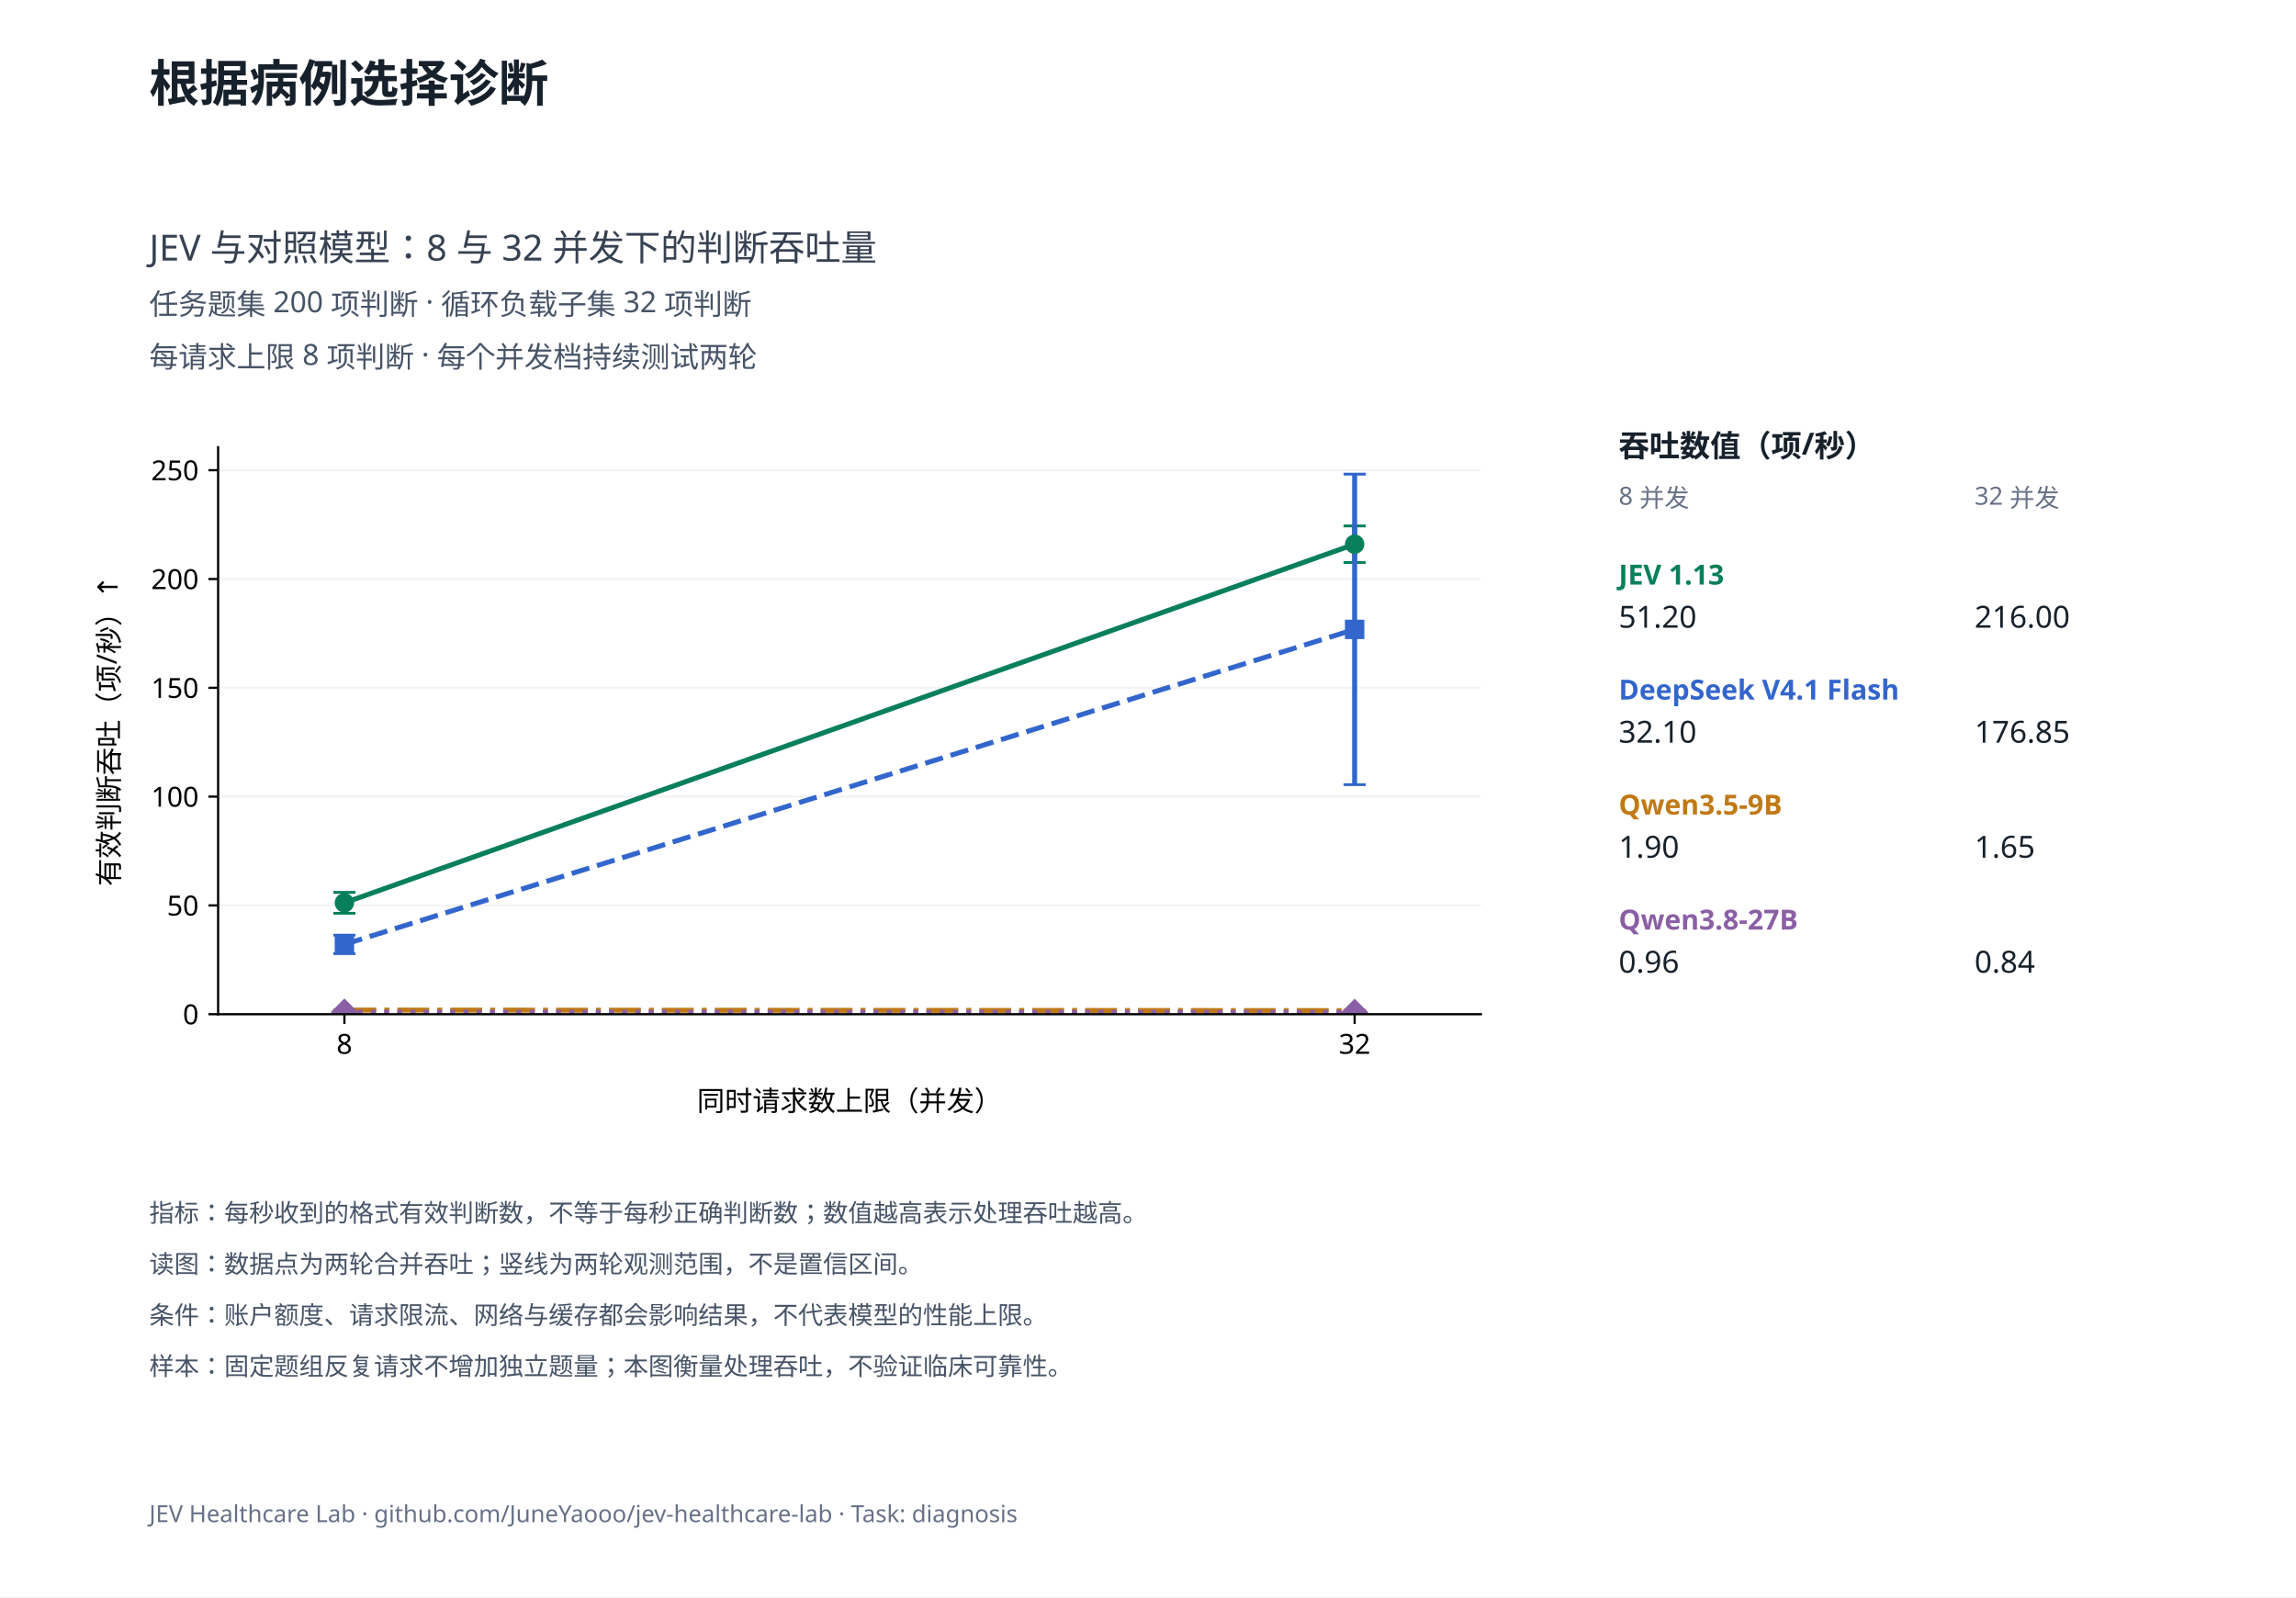
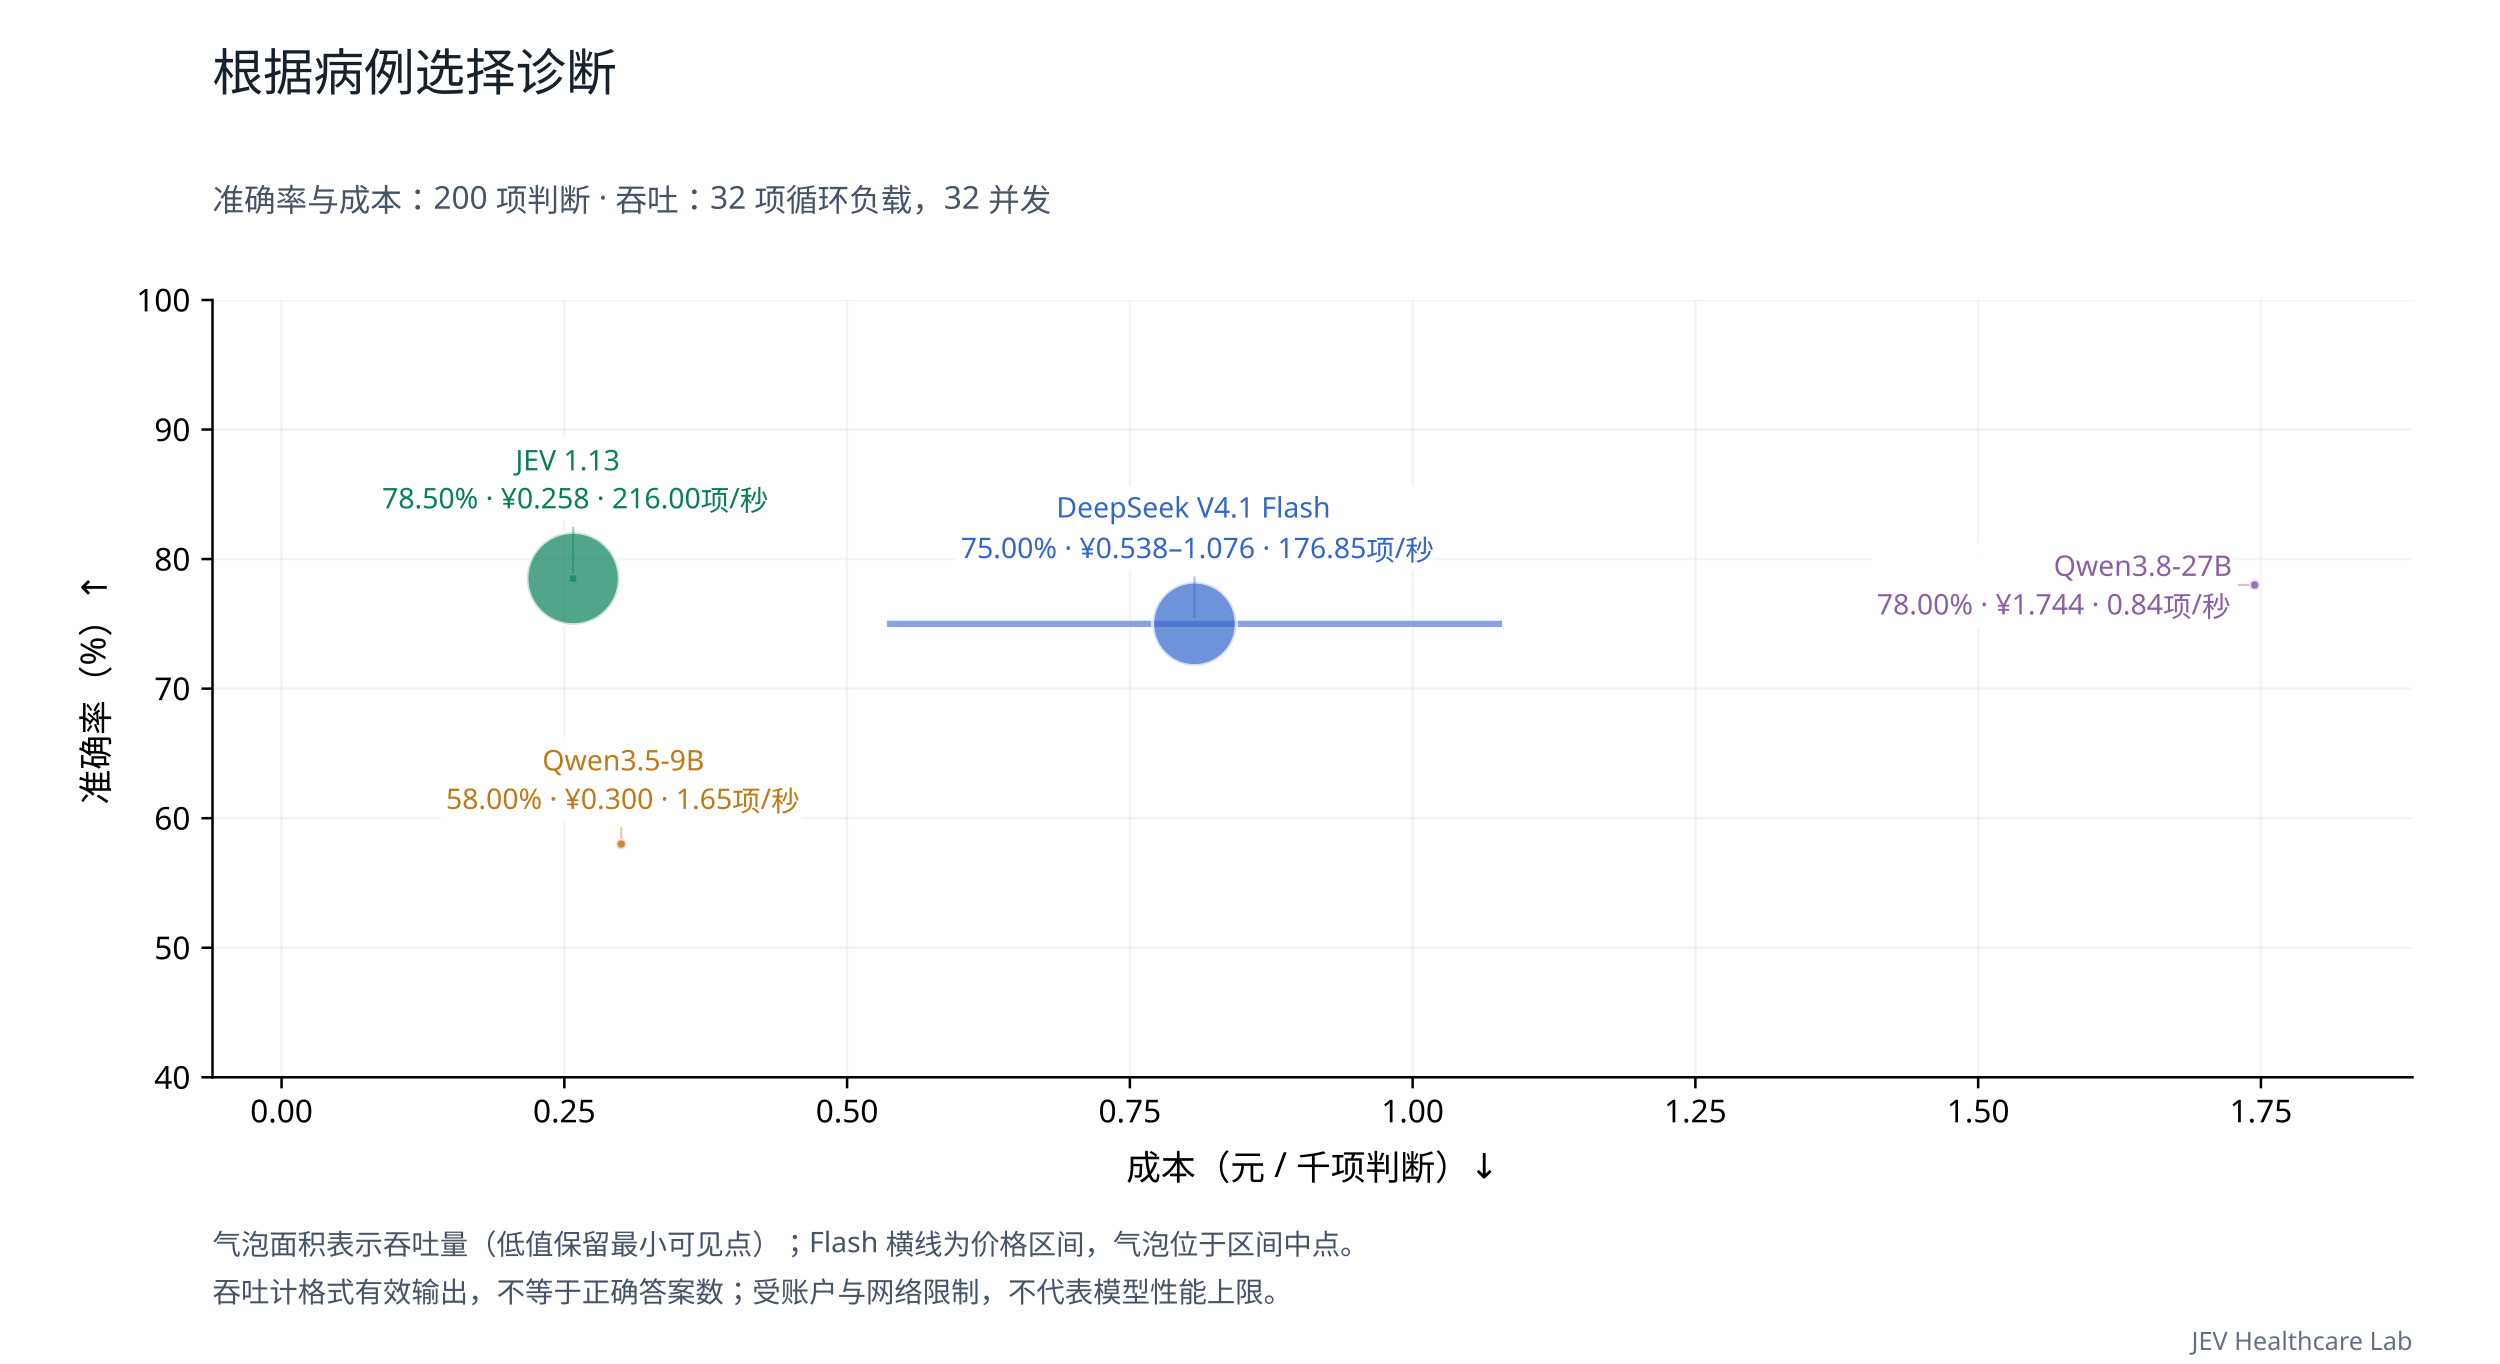
- <svg xmlns="http://www.w3.org/2000/svg" xmlns:xlink="http://www.w3.org/1999/xlink" width="828pt" height="576pt" viewBox="0 0 828 576" version="1.1">
+ <svg xmlns="http://www.w3.org/2000/svg" xmlns:xlink="http://www.w3.org/1999/xlink" width="792pt" height="432pt" viewBox="0 0 792 432" version="1.1">
  <defs>
    <style type="text/css">*{stroke-linejoin: round; stroke-linecap: butt}</style>
  </defs>
  <g id="figure_1">
    <g id="patch_1">
-       <path d="M 0 576 L 828 576 L 828 0 L 0 0 z " style="fill: #ffffff" />
+       <path d="M 0 432 L 792 432 L 792 0 L 0 0 z " style="fill: #ffffff" />
    </g>
    <g id="axes_1">
      <g id="patch_2">
-         <path d="M 78.66 365.76 L 534.06 365.76 L 534.06 161.28 L 78.66 161.28 z " style="fill: #ffffff" />
+         <path d="M 67.32 341.28 L 764.28 341.28 L 764.28 95.04 L 67.32 95.04 z " style="fill: #ffffff" />
+       </g>
+       <g id="line2d_1">
+         <path d="M 181.572 183.276 L 181.572 183.276 " clip-path="url(#p60a7530d05)" style="fill: none; stroke: #087f5b; stroke-opacity: 0.6; stroke-width: 2; stroke-linecap: square" />
+       </g>
+       <g id="line2d_2">
+         <path d="M 282.015 197.64 L 474.832 197.64 " clip-path="url(#p60a7530d05)" style="fill: none; stroke: #3366cc; stroke-opacity: 0.6; stroke-width: 2; stroke-linecap: square" />
+       </g>
+       <g id="line2d_3">
+         <path d="M 196.81 267.408 L 196.81 267.408 " clip-path="url(#p60a7530d05)" style="fill: none; stroke: #c07914; stroke-opacity: 0.6; stroke-width: 2; stroke-linecap: square" />
+       </g>
+       <g id="line2d_4">
+         <path d="M 714.274 185.328 L 714.274 185.328 " clip-path="url(#p60a7530d05)" style="fill: none; stroke: #8b5fa6; stroke-opacity: 0.6; stroke-width: 2; stroke-linecap: square" />
      </g>
      <g id="matplotlib.axis_1">
        <g id="xtick_1">
-           <g id="line2d_1">
+           <g id="line2d_5">
+             <path d="M 89.198 341.28 L 89.198 95.04 " clip-path="url(#p60a7530d05)" style="fill: none; stroke: #b0b0b0; stroke-opacity: 0.14; stroke-width: 0.8; stroke-linecap: square" />
+           </g>
+           <g id="line2d_6">
            <defs>
-               <path id="m601e121d8f" d="M 0 0 L 0 3.5 " style="stroke: #000000; stroke-width: 0.8" />
+               <path id="mad83347da7" d="M 0 0 L 0 3.5 " style="stroke: #000000; stroke-width: 0.8" />
            </defs>
            <g>
-               <use xlink:href="#m601e121d8f" x="124.2" y="365.76" style="stroke: #000000; stroke-width: 0.8" />
+               <use xlink:href="#mad83347da7" x="89.198" y="341.28" style="stroke: #000000; stroke-width: 0.8" />
            </g>
          </g>
          <g id="text_1">
-             <text style="font-size: 10px; font-family: 'Arial Unicode MS'; text-anchor: middle" x="124.2" y="380.04" transform="rotate(-0 124.2 380.0403)">8</text>
+             <text style="font-size: 10px; font-family: 'Arial Unicode MS'; text-anchor: middle" x="89.198" y="355.56" transform="rotate(-0 89.19767 355.5603)">0.00</text>
          </g>
        </g>
        <g id="xtick_2">
-           <g id="line2d_2">
-             <g>
-               <use xlink:href="#m601e121d8f" x="488.52" y="365.76" style="stroke: #000000; stroke-width: 0.8" />
+           <g id="line2d_7">
+             <path d="M 178.778 341.28 L 178.778 95.04 " clip-path="url(#p60a7530d05)" style="fill: none; stroke: #b0b0b0; stroke-opacity: 0.14; stroke-width: 0.8; stroke-linecap: square" />
+           </g>
+           <g id="line2d_8">
+             <g>
+               <use xlink:href="#mad83347da7" x="178.778" y="341.28" style="stroke: #000000; stroke-width: 0.8" />
            </g>
          </g>
          <g id="text_2">
-             <text style="font-size: 10px; font-family: 'Arial Unicode MS'; text-anchor: middle" x="488.52" y="380.04" transform="rotate(-0 488.52 380.0403)">32</text>
-           </g>
-         </g>
-         <g id="text_3">
-           <text style="font-size: 10px; font-family: 'Arial Unicode MS'; text-anchor: middle" x="306.36" y="400.621" transform="rotate(-0 306.36 400.6211)">同时请求数上限（并发）</text>
+             <text style="font-size: 10px; font-family: 'Arial Unicode MS'; text-anchor: middle" x="178.778" y="355.56" transform="rotate(-0 178.7781 355.5603)">0.25</text>
+           </g>
+         </g>
+         <g id="xtick_3">
+           <g id="line2d_9">
+             <path d="M 268.359 341.28 L 268.359 95.04 " clip-path="url(#p60a7530d05)" style="fill: none; stroke: #b0b0b0; stroke-opacity: 0.14; stroke-width: 0.8; stroke-linecap: square" />
+           </g>
+           <g id="line2d_10">
+             <g>
+               <use xlink:href="#mad83347da7" x="268.359" y="341.28" style="stroke: #000000; stroke-width: 0.8" />
+             </g>
+           </g>
+           <g id="text_3">
+             <text style="font-size: 10px; font-family: 'Arial Unicode MS'; text-anchor: middle" x="268.359" y="355.56" transform="rotate(-0 268.3586 355.5603)">0.50</text>
+           </g>
+         </g>
+         <g id="xtick_4">
+           <g id="line2d_11">
+             <path d="M 357.939 341.28 L 357.939 95.04 " clip-path="url(#p60a7530d05)" style="fill: none; stroke: #b0b0b0; stroke-opacity: 0.14; stroke-width: 0.8; stroke-linecap: square" />
+           </g>
+           <g id="line2d_12">
+             <g>
+               <use xlink:href="#mad83347da7" x="357.939" y="341.28" style="stroke: #000000; stroke-width: 0.8" />
+             </g>
+           </g>
+           <g id="text_4">
+             <text style="font-size: 10px; font-family: 'Arial Unicode MS'; text-anchor: middle" x="357.939" y="355.56" transform="rotate(-0 357.939 355.5603)">0.75</text>
+           </g>
+         </g>
+         <g id="xtick_5">
+           <g id="line2d_13">
+             <path d="M 447.519 341.28 L 447.519 95.04 " clip-path="url(#p60a7530d05)" style="fill: none; stroke: #b0b0b0; stroke-opacity: 0.14; stroke-width: 0.8; stroke-linecap: square" />
+           </g>
+           <g id="line2d_14">
+             <g>
+               <use xlink:href="#mad83347da7" x="447.519" y="341.28" style="stroke: #000000; stroke-width: 0.8" />
+             </g>
+           </g>
+           <g id="text_5">
+             <text style="font-size: 10px; font-family: 'Arial Unicode MS'; text-anchor: middle" x="447.519" y="355.56" transform="rotate(-0 447.5195 355.5603)">1.00</text>
+           </g>
+         </g>
+         <g id="xtick_6">
+           <g id="line2d_15">
+             <path d="M 537.1 341.28 L 537.1 95.04 " clip-path="url(#p60a7530d05)" style="fill: none; stroke: #b0b0b0; stroke-opacity: 0.14; stroke-width: 0.8; stroke-linecap: square" />
+           </g>
+           <g id="line2d_16">
+             <g>
+               <use xlink:href="#mad83347da7" x="537.1" y="341.28" style="stroke: #000000; stroke-width: 0.8" />
+             </g>
+           </g>
+           <g id="text_6">
+             <text style="font-size: 10px; font-family: 'Arial Unicode MS'; text-anchor: middle" x="537.1" y="355.56" transform="rotate(-0 537.0999 355.5603)">1.25</text>
+           </g>
+         </g>
+         <g id="xtick_7">
+           <g id="line2d_17">
+             <path d="M 626.68 341.28 L 626.68 95.04 " clip-path="url(#p60a7530d05)" style="fill: none; stroke: #b0b0b0; stroke-opacity: 0.14; stroke-width: 0.8; stroke-linecap: square" />
+           </g>
+           <g id="line2d_18">
+             <g>
+               <use xlink:href="#mad83347da7" x="626.68" y="341.28" style="stroke: #000000; stroke-width: 0.8" />
+             </g>
+           </g>
+           <g id="text_7">
+             <text style="font-size: 10px; font-family: 'Arial Unicode MS'; text-anchor: middle" x="626.68" y="355.56" transform="rotate(-0 626.6803 355.5603)">1.50</text>
+           </g>
+         </g>
+         <g id="xtick_8">
+           <g id="line2d_19">
+             <path d="M 716.261 341.28 L 716.261 95.04 " clip-path="url(#p60a7530d05)" style="fill: none; stroke: #b0b0b0; stroke-opacity: 0.14; stroke-width: 0.8; stroke-linecap: square" />
+           </g>
+           <g id="line2d_20">
+             <g>
+               <use xlink:href="#mad83347da7" x="716.261" y="341.28" style="stroke: #000000; stroke-width: 0.8" />
+             </g>
+           </g>
+           <g id="text_8">
+             <text style="font-size: 10px; font-family: 'Arial Unicode MS'; text-anchor: middle" x="716.261" y="355.56" transform="rotate(-0 716.2608 355.5603)">1.75</text>
+           </g>
+         </g>
+         <g id="text_9">
+           <text style="font-size: 11px; font-family: 'Arial Unicode MS'; text-anchor: middle" x="415.8" y="373.812" transform="rotate(-0 415.8 373.8122)">成本（元 / 千项判断）↓</text>
        </g>
      </g>
      <g id="matplotlib.axis_2">
        <g id="ytick_1">
-           <g id="line2d_3">
-             <path d="M 78.66 365.76 L 534.06 365.76 " clip-path="url(#p253b9ea644)" style="fill: none; stroke: #b0b0b0; stroke-opacity: 0.16; stroke-width: 0.8; stroke-linecap: square" />
-           </g>
-           <g id="line2d_4">
+           <g id="line2d_21">
+             <path d="M 67.32 341.28 L 764.28 341.28 " clip-path="url(#p60a7530d05)" style="fill: none; stroke: #b0b0b0; stroke-opacity: 0.14; stroke-width: 0.8; stroke-linecap: square" />
+           </g>
+           <g id="line2d_22">
            <defs>
-               <path id="m7b204fd15c" d="M 0 0 L -3.5 0 " style="stroke: #000000; stroke-width: 0.8" />
+               <path id="mc1fff60a01" d="M 0 0 L -3.5 0 " style="stroke: #000000; stroke-width: 0.8" />
            </defs>
            <g>
-               <use xlink:href="#m7b204fd15c" x="78.66" y="365.76" style="stroke: #000000; stroke-width: 0.8" />
-             </g>
-           </g>
-           <g id="text_4">
-             <text style="font-size: 10px; font-family: 'Arial Unicode MS'; text-anchor: end" x="71.66" y="369.4" transform="rotate(-0 71.66 369.4001)">0</text>
+               <use xlink:href="#mc1fff60a01" x="67.32" y="341.28" style="stroke: #000000; stroke-width: 0.8" />
+             </g>
+           </g>
+           <g id="text_10">
+             <text style="font-size: 10px; font-family: 'Arial Unicode MS'; text-anchor: end" x="60.32" y="344.92" transform="rotate(-0 60.32 344.9201)">40</text>
          </g>
        </g>
        <g id="ytick_2">
-           <g id="line2d_5">
-             <path d="M 78.66 326.524 L 534.06 326.524 " clip-path="url(#p253b9ea644)" style="fill: none; stroke: #b0b0b0; stroke-opacity: 0.16; stroke-width: 0.8; stroke-linecap: square" />
-           </g>
-           <g id="line2d_6">
-             <g>
-               <use xlink:href="#m7b204fd15c" x="78.66" y="326.524" style="stroke: #000000; stroke-width: 0.8" />
-             </g>
-           </g>
-           <g id="text_5">
-             <text style="font-size: 10px; font-family: 'Arial Unicode MS'; text-anchor: end" x="71.66" y="330.164" transform="rotate(-0 71.66 330.1637)">50</text>
+           <g id="line2d_23">
+             <path d="M 67.32 300.24 L 764.28 300.24 " clip-path="url(#p60a7530d05)" style="fill: none; stroke: #b0b0b0; stroke-opacity: 0.14; stroke-width: 0.8; stroke-linecap: square" />
+           </g>
+           <g id="line2d_24">
+             <g>
+               <use xlink:href="#mc1fff60a01" x="67.32" y="300.24" style="stroke: #000000; stroke-width: 0.8" />
+             </g>
+           </g>
+           <g id="text_11">
+             <text style="font-size: 10px; font-family: 'Arial Unicode MS'; text-anchor: end" x="60.32" y="303.88" transform="rotate(-0 60.32 303.8801)">50</text>
          </g>
        </g>
        <g id="ytick_3">
-           <g id="line2d_7">
-             <path d="M 78.66 287.287 L 534.06 287.287 " clip-path="url(#p253b9ea644)" style="fill: none; stroke: #b0b0b0; stroke-opacity: 0.16; stroke-width: 0.8; stroke-linecap: square" />
-           </g>
-           <g id="line2d_8">
-             <g>
-               <use xlink:href="#m7b204fd15c" x="78.66" y="287.287" style="stroke: #000000; stroke-width: 0.8" />
-             </g>
-           </g>
-           <g id="text_6">
-             <text style="font-size: 10px; font-family: 'Arial Unicode MS'; text-anchor: end" x="71.66" y="290.927" transform="rotate(-0 71.66 290.9273)">100</text>
+           <g id="line2d_25">
+             <path d="M 67.32 259.2 L 764.28 259.2 " clip-path="url(#p60a7530d05)" style="fill: none; stroke: #b0b0b0; stroke-opacity: 0.14; stroke-width: 0.8; stroke-linecap: square" />
+           </g>
+           <g id="line2d_26">
+             <g>
+               <use xlink:href="#mc1fff60a01" x="67.32" y="259.2" style="stroke: #000000; stroke-width: 0.8" />
+             </g>
+           </g>
+           <g id="text_12">
+             <text style="font-size: 10px; font-family: 'Arial Unicode MS'; text-anchor: end" x="60.32" y="262.84" transform="rotate(-0 60.32 262.8401)">60</text>
          </g>
        </g>
        <g id="ytick_4">
-           <g id="line2d_9">
-             <path d="M 78.66 248.051 L 534.06 248.051 " clip-path="url(#p253b9ea644)" style="fill: none; stroke: #b0b0b0; stroke-opacity: 0.16; stroke-width: 0.8; stroke-linecap: square" />
-           </g>
-           <g id="line2d_10">
-             <g>
-               <use xlink:href="#m7b204fd15c" x="78.66" y="248.051" style="stroke: #000000; stroke-width: 0.8" />
-             </g>
-           </g>
-           <g id="text_7">
-             <text style="font-size: 10px; font-family: 'Arial Unicode MS'; text-anchor: end" x="71.66" y="251.691" transform="rotate(-0 71.66 251.6909)">150</text>
+           <g id="line2d_27">
+             <path d="M 67.32 218.16 L 764.28 218.16 " clip-path="url(#p60a7530d05)" style="fill: none; stroke: #b0b0b0; stroke-opacity: 0.14; stroke-width: 0.8; stroke-linecap: square" />
+           </g>
+           <g id="line2d_28">
+             <g>
+               <use xlink:href="#mc1fff60a01" x="67.32" y="218.16" style="stroke: #000000; stroke-width: 0.8" />
+             </g>
+           </g>
+           <g id="text_13">
+             <text style="font-size: 10px; font-family: 'Arial Unicode MS'; text-anchor: end" x="60.32" y="221.8" transform="rotate(-0 60.32 221.8001)">70</text>
          </g>
        </g>
        <g id="ytick_5">
-           <g id="line2d_11">
-             <path d="M 78.66 208.814 L 534.06 208.814 " clip-path="url(#p253b9ea644)" style="fill: none; stroke: #b0b0b0; stroke-opacity: 0.16; stroke-width: 0.8; stroke-linecap: square" />
-           </g>
-           <g id="line2d_12">
-             <g>
-               <use xlink:href="#m7b204fd15c" x="78.66" y="208.814" style="stroke: #000000; stroke-width: 0.8" />
-             </g>
-           </g>
-           <g id="text_8">
-             <text style="font-size: 10px; font-family: 'Arial Unicode MS'; text-anchor: end" x="71.66" y="212.454" transform="rotate(-0 71.66 212.4544)">200</text>
+           <g id="line2d_29">
+             <path d="M 67.32 177.12 L 764.28 177.12 " clip-path="url(#p60a7530d05)" style="fill: none; stroke: #b0b0b0; stroke-opacity: 0.14; stroke-width: 0.8; stroke-linecap: square" />
+           </g>
+           <g id="line2d_30">
+             <g>
+               <use xlink:href="#mc1fff60a01" x="67.32" y="177.12" style="stroke: #000000; stroke-width: 0.8" />
+             </g>
+           </g>
+           <g id="text_14">
+             <text style="font-size: 10px; font-family: 'Arial Unicode MS'; text-anchor: end" x="60.32" y="180.76" transform="rotate(-0 60.32 180.7601)">80</text>
          </g>
        </g>
        <g id="ytick_6">
-           <g id="line2d_13">
-             <path d="M 78.66 169.578 L 534.06 169.578 " clip-path="url(#p253b9ea644)" style="fill: none; stroke: #b0b0b0; stroke-opacity: 0.16; stroke-width: 0.8; stroke-linecap: square" />
-           </g>
-           <g id="line2d_14">
-             <g>
-               <use xlink:href="#m7b204fd15c" x="78.66" y="169.578" style="stroke: #000000; stroke-width: 0.8" />
-             </g>
-           </g>
-           <g id="text_9">
-             <text style="font-size: 10px; font-family: 'Arial Unicode MS'; text-anchor: end" x="71.66" y="173.218" transform="rotate(-0 71.66 173.218)">250</text>
-           </g>
-         </g>
-         <g id="text_10">
-           <text style="font-size: 10px; font-family: 'Arial Unicode MS'; text-anchor: middle" x="42.877" y="263.52" transform="rotate(-90 42.87719 263.52)">有效判断吞吐（项/秒）↑</text>
-         </g>
-       </g>
-       <g id="LineCollection_1">
-         <path d="M 124.2 329.349 L 124.2 321.815 " clip-path="url(#p253b9ea644)" style="fill: none; stroke: #087f5b; stroke-width: 1.8" />
-         <path d="M 488.52 202.85 L 488.52 189.667 " clip-path="url(#p253b9ea644)" style="fill: none; stroke: #087f5b; stroke-width: 1.8" />
-       </g>
-       <g id="line2d_15">
+           <g id="line2d_31">
+             <path d="M 67.32 136.08 L 764.28 136.08 " clip-path="url(#p60a7530d05)" style="fill: none; stroke: #b0b0b0; stroke-opacity: 0.14; stroke-width: 0.8; stroke-linecap: square" />
+           </g>
+           <g id="line2d_32">
+             <g>
+               <use xlink:href="#mc1fff60a01" x="67.32" y="136.08" style="stroke: #000000; stroke-width: 0.8" />
+             </g>
+           </g>
+           <g id="text_15">
+             <text style="font-size: 10px; font-family: 'Arial Unicode MS'; text-anchor: end" x="60.32" y="139.72" transform="rotate(-0 60.32 139.7201)">90</text>
+           </g>
+         </g>
+         <g id="ytick_7">
+           <g id="line2d_33">
+             <path d="M 67.32 95.04 L 764.28 95.04 " clip-path="url(#p60a7530d05)" style="fill: none; stroke: #b0b0b0; stroke-opacity: 0.14; stroke-width: 0.8; stroke-linecap: square" />
+           </g>
+           <g id="line2d_34">
+             <g>
+               <use xlink:href="#mc1fff60a01" x="67.32" y="95.04" style="stroke: #000000; stroke-width: 0.8" />
+             </g>
+           </g>
+           <g id="text_16">
+             <text style="font-size: 10px; font-family: 'Arial Unicode MS'; text-anchor: end" x="60.32" y="98.68" transform="rotate(-0 60.32 98.68014)">100</text>
+           </g>
+         </g>
+         <g id="text_17">
+           <text style="font-size: 11px; font-family: 'Arial Unicode MS'; text-anchor: middle" x="34.327" y="218.16" transform="rotate(-90 34.32719 218.16)">准确率（%）↑</text>
+         </g>
+       </g>
+       <g id="patch_3">
+         <path d="M 67.32 341.28 L 67.32 95.04 " style="fill: none; stroke: #000000; stroke-width: 0.8; stroke-linejoin: miter; stroke-linecap: square" />
+       </g>
+       <g id="patch_4">
+         <path d="M 67.32 341.28 L 764.28 341.28 " style="fill: none; stroke: #000000; stroke-width: 0.8; stroke-linejoin: miter; stroke-linecap: square" />
+       </g>
+       <g id="PathCollection_1">
        <defs>
-           <path id="mcb5e29b5e4" d="M 4 0 L -4 -0 " style="stroke: #087f5b" />
+           <path id="m46bab7a540" d="M 0 14.697 C 3.898 14.697 7.636 13.148 10.392 10.392 C 13.148 7.636 14.697 3.898 14.697 0 C 14.697 -3.898 13.148 -7.636 10.392 -10.392 C 7.636 -13.148 3.898 -14.697 0 -14.697 C -3.898 -14.697 -7.636 -13.148 -10.392 -10.392 C -13.148 -7.636 -14.697 -3.898 -14.697 0 C -14.697 3.898 -13.148 7.636 -10.392 10.392 C -7.636 13.148 -3.898 14.697 0 14.697 z " style="stroke: #ffffff; stroke-opacity: 0.7; stroke-width: 1.1" />
        </defs>
-         <g clip-path="url(#p253b9ea644)">
-           <use xlink:href="#mcb5e29b5e4" x="124.2" y="329.349" style="fill: #087f5b; stroke: #087f5b" />
-           <use xlink:href="#mcb5e29b5e4" x="488.52" y="202.85" style="fill: #087f5b; stroke: #087f5b" />
-         </g>
-       </g>
-       <g id="line2d_16">
-         <g clip-path="url(#p253b9ea644)">
-           <use xlink:href="#mcb5e29b5e4" x="124.2" y="321.815" style="fill: #087f5b; stroke: #087f5b" />
-           <use xlink:href="#mcb5e29b5e4" x="488.52" y="189.667" style="fill: #087f5b; stroke: #087f5b" />
-         </g>
-       </g>
-       <g id="LineCollection_2">
-         <path d="M 124.2 343.905 L 124.2 337.235 " clip-path="url(#p253b9ea644)" style="fill: none; stroke: #3366cc; stroke-width: 1.8" />
-         <path d="M 488.52 282.971 L 488.52 170.99 " clip-path="url(#p253b9ea644)" style="fill: none; stroke: #3366cc; stroke-width: 1.8" />
-       </g>
-       <g id="line2d_17">
+         <g clip-path="url(#p60a7530d05)">
+           <use xlink:href="#m46bab7a540" x="181.572" y="183.276" style="fill: #087f5b; fill-opacity: 0.7; stroke: #ffffff; stroke-opacity: 0.7; stroke-width: 1.1" />
+         </g>
+       </g>
+       <g id="PathCollection_2">
        <defs>
-           <path id="m9118d488ac" d="M 4 0 L -4 -0 " style="stroke: #3366cc" />
+           <path id="mbc07ba044c" d="M 0 13.298 C 3.527 13.298 6.91 11.897 9.403 9.403 C 11.897 6.91 13.298 3.527 13.298 0 C 13.298 -3.527 11.897 -6.91 9.403 -9.403 C 6.91 -11.897 3.527 -13.298 0 -13.298 C -3.527 -13.298 -6.91 -11.897 -9.403 -9.403 C -11.897 -6.91 -13.298 -3.527 -13.298 0 C -13.298 3.527 -11.897 6.91 -9.403 9.403 C -6.91 11.897 -3.527 13.298 0 13.298 z " style="stroke: #ffffff; stroke-opacity: 0.7; stroke-width: 1.1" />
        </defs>
-         <g clip-path="url(#p253b9ea644)">
-           <use xlink:href="#m9118d488ac" x="124.2" y="343.905" style="fill: #3366cc; stroke: #3366cc" />
-           <use xlink:href="#m9118d488ac" x="488.52" y="282.971" style="fill: #3366cc; stroke: #3366cc" />
-         </g>
-       </g>
-       <g id="line2d_18">
-         <g clip-path="url(#p253b9ea644)">
-           <use xlink:href="#m9118d488ac" x="124.2" y="337.235" style="fill: #3366cc; stroke: #3366cc" />
-           <use xlink:href="#m9118d488ac" x="488.52" y="170.99" style="fill: #3366cc; stroke: #3366cc" />
-         </g>
-       </g>
-       <g id="LineCollection_3">
-         <path d="M 124.2 364.308 L 124.2 364.23 " clip-path="url(#p253b9ea644)" style="fill: none; stroke: #c07914; stroke-width: 1.8" />
-         <path d="M 488.52 364.622 L 488.52 364.308 " clip-path="url(#p253b9ea644)" style="fill: none; stroke: #c07914; stroke-width: 1.8" />
-       </g>
-       <g id="line2d_19">
+         <g clip-path="url(#p60a7530d05)">
+           <use xlink:href="#mbc07ba044c" x="378.423" y="197.64" style="fill: #3366cc; fill-opacity: 0.7; stroke: #ffffff; stroke-opacity: 0.7; stroke-width: 1.1" />
+         </g>
+       </g>
+       <g id="PathCollection_3">
        <defs>
-           <path id="ma08240442f" d="M 4 0 L -4 -0 " style="stroke: #c07914" />
+           <path id="me816f5aae0" d="M 0 1.732 C 0.459 1.732 0.9 1.55 1.225 1.225 C 1.55 0.9 1.732 0.459 1.732 0 C 1.732 -0.459 1.55 -0.9 1.225 -1.225 C 0.9 -1.55 0.459 -1.732 0 -1.732 C -0.459 -1.732 -0.9 -1.55 -1.225 -1.225 C -1.55 -0.9 -1.732 -0.459 -1.732 0 C -1.732 0.459 -1.55 0.9 -1.225 1.225 C -0.9 1.55 -0.459 1.732 0 1.732 z " style="stroke: #ffffff; stroke-opacity: 0.7; stroke-width: 1.1" />
        </defs>
-         <g clip-path="url(#p253b9ea644)">
-           <use xlink:href="#ma08240442f" x="124.2" y="364.308" style="fill: #c07914; stroke: #c07914" />
-           <use xlink:href="#ma08240442f" x="488.52" y="364.622" style="fill: #c07914; stroke: #c07914" />
-         </g>
-       </g>
-       <g id="line2d_20">
-         <g clip-path="url(#p253b9ea644)">
-           <use xlink:href="#ma08240442f" x="124.2" y="364.23" style="fill: #c07914; stroke: #c07914" />
-           <use xlink:href="#ma08240442f" x="488.52" y="364.308" style="fill: #c07914; stroke: #c07914" />
-         </g>
-       </g>
-       <g id="LineCollection_4">
-         <path d="M 124.2 365.01 L 124.2 365.01 " clip-path="url(#p253b9ea644)" style="fill: none; stroke: #8b5fa6; stroke-width: 1.8" />
-         <path d="M 488.52 365.198 L 488.52 365.01 " clip-path="url(#p253b9ea644)" style="fill: none; stroke: #8b5fa6; stroke-width: 1.8" />
-       </g>
-       <g id="line2d_21">
+         <g clip-path="url(#p60a7530d05)">
+           <use xlink:href="#me816f5aae0" x="196.81" y="267.408" style="fill: #c07914; fill-opacity: 0.7; stroke: #ffffff; stroke-opacity: 0.7; stroke-width: 1.1" />
+         </g>
+       </g>
+       <g id="PathCollection_4">
        <defs>
-           <path id="m00b309e0e8" d="M 4 0 L -4 -0 " style="stroke: #8b5fa6" />
+           <path id="m5488e47061" d="M 0 1.732 C 0.459 1.732 0.9 1.55 1.225 1.225 C 1.55 0.9 1.732 0.459 1.732 0 C 1.732 -0.459 1.55 -0.9 1.225 -1.225 C 0.9 -1.55 0.459 -1.732 0 -1.732 C -0.459 -1.732 -0.9 -1.55 -1.225 -1.225 C -1.55 -0.9 -1.732 -0.459 -1.732 0 C -1.732 0.459 -1.55 0.9 -1.225 1.225 C -0.9 1.55 -0.459 1.732 0 1.732 z " style="stroke: #ffffff; stroke-opacity: 0.7; stroke-width: 1.1" />
        </defs>
-         <g clip-path="url(#p253b9ea644)">
-           <use xlink:href="#m00b309e0e8" x="124.2" y="365.01" style="fill: #8b5fa6; stroke: #8b5fa6" />
-           <use xlink:href="#m00b309e0e8" x="488.52" y="365.198" style="fill: #8b5fa6; stroke: #8b5fa6" />
-         </g>
-       </g>
-       <g id="line2d_22">
-         <g clip-path="url(#p253b9ea644)">
-           <use xlink:href="#m00b309e0e8" x="124.2" y="365.01" style="fill: #8b5fa6; stroke: #8b5fa6" />
-           <use xlink:href="#m00b309e0e8" x="488.52" y="365.01" style="fill: #8b5fa6; stroke: #8b5fa6" />
-         </g>
-       </g>
-       <g id="line2d_23">
-         <path d="M 124.2 325.582 L 488.52 196.259 " clip-path="url(#p253b9ea644)" style="fill: none; stroke: #087f5b; stroke-width: 1.8; stroke-linecap: square" />
-         <defs>
-           <path id="m7fcc4630e5" d="M 0 3 C 0.796 3 1.559 2.684 2.121 2.121 C 2.684 1.559 3 0.796 3 0 C 3 -0.796 2.684 -1.559 2.121 -2.121 C 1.559 -2.684 0.796 -3 0 -3 C -0.796 -3 -1.559 -2.684 -2.121 -2.121 C -2.684 -1.559 -3 -0.796 -3 0 C -3 0.796 -2.684 1.559 -2.121 2.121 C -1.559 2.684 -0.796 3 0 3 z " style="stroke: #087f5b" />
-         </defs>
-         <g clip-path="url(#p253b9ea644)">
-           <use xlink:href="#m7fcc4630e5" x="124.2" y="325.582" style="fill: #087f5b; stroke: #087f5b" />
-           <use xlink:href="#m7fcc4630e5" x="488.52" y="196.259" style="fill: #087f5b; stroke: #087f5b" />
-         </g>
-       </g>
-       <g id="line2d_24">
-         <path d="M 124.2 340.57 L 488.52 226.981 " clip-path="url(#p253b9ea644)" style="fill: none; stroke-dasharray: 6.66,2.88; stroke-dashoffset: 0; stroke: #3366cc; stroke-width: 1.8" />
-         <defs>
-           <path id="mb17a7dd6cd" d="M -3 3 L 3 3 L 3 -3 L -3 -3 z " style="stroke: #3366cc; stroke-linejoin: miter" />
-         </defs>
-         <g clip-path="url(#p253b9ea644)">
-           <use xlink:href="#mb17a7dd6cd" x="124.2" y="340.57" style="fill: #3366cc; stroke: #3366cc; stroke-linejoin: miter" />
-           <use xlink:href="#mb17a7dd6cd" x="488.52" y="226.981" style="fill: #3366cc; stroke: #3366cc; stroke-linejoin: miter" />
-         </g>
-       </g>
-       <g id="line2d_25">
-         <path d="M 124.2 364.269 L 488.52 364.465 " clip-path="url(#p253b9ea644)" style="fill: none; stroke-dasharray: 11.52,2.88,1.8,2.88; stroke-dashoffset: 0; stroke: #c07914; stroke-width: 1.8" />
-         <defs>
-           <path id="m0b3162d998" d="M 0 -3 L -3 3 L 3 3 z " style="stroke: #c07914; stroke-linejoin: miter" />
-         </defs>
-         <g clip-path="url(#p253b9ea644)">
-           <use xlink:href="#m0b3162d998" x="124.2" y="364.269" style="fill: #c07914; stroke: #c07914; stroke-linejoin: miter" />
-           <use xlink:href="#m0b3162d998" x="488.52" y="364.465" style="fill: #c07914; stroke: #c07914; stroke-linejoin: miter" />
-         </g>
-       </g>
-       <g id="line2d_26">
-         <path d="M 124.2 365.01 L 488.52 365.104 " clip-path="url(#p253b9ea644)" style="fill: none; stroke-dasharray: 1.8,2.97; stroke-dashoffset: 0; stroke: #8b5fa6; stroke-width: 1.8" />
-         <defs>
-           <path id="m59560dbc4a" d="M -0 4.243 L 4.243 0 L 0 -4.243 L -4.243 -0 z " style="stroke: #8b5fa6; stroke-linejoin: miter" />
-         </defs>
-         <g clip-path="url(#p253b9ea644)">
-           <use xlink:href="#m59560dbc4a" x="124.2" y="365.01" style="fill: #8b5fa6; stroke: #8b5fa6; stroke-linejoin: miter" />
-           <use xlink:href="#m59560dbc4a" x="488.52" y="365.104" style="fill: #8b5fa6; stroke: #8b5fa6; stroke-linejoin: miter" />
-         </g>
-       </g>
-       <g id="patch_3">
-         <path d="M 78.66 365.76 L 78.66 161.28 " style="fill: none; stroke: #000000; stroke-width: 0.8; stroke-linejoin: miter; stroke-linecap: square" />
-       </g>
-       <g id="patch_4">
-         <path d="M 78.66 365.76 L 534.06 365.76 " style="fill: none; stroke: #000000; stroke-width: 0.8; stroke-linejoin: miter; stroke-linecap: square" />
-       </g>
-     </g>
-     <g id="text_11">
-       <text style="font-weight: 700; font-size: 18px; font-family: 'Arial Unicode MS'; text-anchor: start; fill: #17212b" x="53.82" y="36.544" transform="rotate(-0 53.82 36.5445)">根据病例选择诊断</text>
-     </g>
-     <g id="text_12">
-       <text style="font-size: 13px; font-family: 'Arial Unicode MS'; text-anchor: start; fill: #364152" x="53.82" y="93.97" transform="rotate(-0 53.82 93.96962)">JEV 与对照模型：8 与 32 并发下的判断吞吐量</text>
-     </g>
-     <g id="text_13">
-       <text style="font-size: 10.5px; font-family: 'Arial Unicode MS'; text-anchor: start; fill: #475467" x="53.82" y="113.472" transform="rotate(-0 53.82 113.472)">任务题集 200 项判断 · 循环负载子集 32 项判断</text>
-     </g>
-     <g id="text_14">
-       <text style="font-size: 10.5px; font-family: 'Arial Unicode MS'; text-anchor: start; fill: #475467" x="53.82" y="132.48" transform="rotate(-0 53.82 132.48)">每请求上限 8 项判断 · 每个并发档持续测试两轮</text>
-     </g>
-     <g id="text_15">
-       <text style="font-weight: 700; font-size: 11px; font-family: 'Arial Unicode MS'; text-anchor: start; fill: #17212b" x="583.74" y="164.736" transform="rotate(-0 583.74 164.736)">吞吐数值（项/秒）</text>
-     </g>
-     <g id="text_16">
-       <text style="font-size: 9px; font-family: 'Arial Unicode MS'; text-anchor: start; fill: #667085" x="583.74" y="182.016" transform="rotate(-0 583.74 182.016)">8 并发</text>
-     </g>
-     <g id="text_17">
-       <text style="font-size: 9px; font-family: 'Arial Unicode MS'; text-anchor: start; fill: #667085" x="712.08" y="182.016" transform="rotate(-0 712.08 182.016)">32 并发</text>
-     </g>
-     <g id="text_18">
-       <text style="font-weight: 700; font-size: 10px; font-family: 'Arial Unicode MS'; text-anchor: start; fill: #087f5b" x="583.74" y="210.816" transform="rotate(-0 583.74 210.816)">JEV 1.13</text>
-     </g>
-     <g id="text_19">
-       <text style="font-size: 11px; font-family: 'Arial Unicode MS'; text-anchor: start; fill: #17212b" x="583.74" y="226.368" transform="rotate(-0 583.74 226.368)">51.20</text>
-     </g>
-     <g id="text_20">
-       <text style="font-size: 11px; font-family: 'Arial Unicode MS'; text-anchor: start; fill: #17212b" x="712.08" y="226.368" transform="rotate(-0 712.08 226.368)">216.00</text>
-     </g>
-     <g id="text_21">
-       <text style="font-weight: 700; font-size: 10px; font-family: 'Arial Unicode MS'; text-anchor: start; fill: #3366cc" x="583.74" y="252.288" transform="rotate(-0 583.74 252.288)">DeepSeek V4.1 Flash</text>
+         <g clip-path="url(#p60a7530d05)">
+           <use xlink:href="#m5488e47061" x="714.274" y="185.328" style="fill: #8b5fa6; fill-opacity: 0.7; stroke: #ffffff; stroke-opacity: 0.7; stroke-width: 1.1" />
+         </g>
+       </g>
+       <g id="patch_5">
+         <path d="M 181.572 167.164 Q 181.572 174.219 181.572 181.274 " style="fill: none; opacity: 0.4; stroke: #087f5b; stroke-width: 0.7; stroke-linecap: round" />
+       </g>
+       <g id="text_18">
+         <g id="patch_6">
+           <path d="M 121.035 165.159 L 242.109 165.159 Q 243.729 165.159 243.729 163.539 L 243.729 139.902 Q 243.729 138.282 242.109 138.282 L 121.035 138.282 Q 119.415 138.282 119.415 139.902 L 119.415 163.539 Q 119.415 165.159 121.035 165.159 z " style="fill: #ffffff; opacity: 0.9" />
+         </g>
+         <text style="font-size: 9px; font-family: 'Arial Unicode MS'; fill: #087f5b" transform="translate(163.3108 148.9927)">JEV 1.13</text>
+         <text style="font-size: 9px; font-family: 'Arial Unicode MS'; fill: #087f5b" transform="translate(121.0347 161.0378)">78.50% · ¥0.258 · 216.00项/秒</text>
+       </g>
+       <g id="patch_7">
+         <path d="M 378.423 182.927 Q 378.423 189.283 378.423 195.639 " style="fill: none; opacity: 0.4; stroke: #3366cc; stroke-width: 0.7; stroke-linecap: round" />
+       </g>
+       <g id="text_19">
+         <g id="patch_8">
+           <path d="M 304.377 180.922 L 452.47 180.922 Q 454.09 180.922 454.09 179.302 L 454.09 155.664 Q 454.09 154.044 452.47 154.044 L 304.377 154.044 Q 302.757 154.044 302.757 155.664 L 302.757 179.302 Q 302.757 180.922 304.377 180.922 z " style="fill: #ffffff; opacity: 0.9" />
+         </g>
+         <text style="font-size: 9px; font-family: 'Arial Unicode MS'; fill: #3366cc" transform="translate(334.6497 163.9529)">DeepSeek V4.1 Flash</text>
+         <text style="font-size: 9px; font-family: 'Arial Unicode MS'; fill: #3366cc" transform="translate(304.3767 176.8002)">75.00% · ¥0.538–1.076 · 176.85项/秒</text>
+       </g>
+       <g id="patch_9">
+         <path d="M 196.81 262.388 Q 196.81 263.9 196.81 265.413 " style="fill: none; opacity: 0.4; stroke: #c07914; stroke-width: 0.7; stroke-linecap: round" />
+       </g>
+       <g id="text_20">
+         <g id="patch_10">
+           <path d="M 141.278 260.388 L 252.342 260.388 Q 253.962 260.388 253.962 258.768 L 253.962 235.131 Q 253.962 233.511 252.342 233.511 L 141.278 233.511 Q 139.658 233.511 139.658 235.131 L 139.658 258.768 Q 139.658 260.388 141.278 260.388 z " style="fill: #ffffff; opacity: 0.9" />
+         </g>
+         <text style="font-size: 9px; font-family: 'Arial Unicode MS'; fill: #c07914" transform="translate(171.7975 244.0635)">Qwen3.5-9B</text>
+         <text style="font-size: 9px; font-family: 'Arial Unicode MS'; fill: #c07914" transform="translate(141.2777 256.2667)">58.00% · ¥0.300 · 1.65项/秒</text>
+       </g>
+       <g id="patch_11">
+         <path d="M 709.25 185.328 Q 710.764 185.328 712.277 185.328 " style="fill: none; opacity: 0.4; stroke: #8b5fa6; stroke-width: 0.7; stroke-linecap: round" />
+       </g>
+       <g id="text_21">
+         <g id="patch_12">
+           <path d="M 594.57 198.767 L 705.634 198.767 Q 707.254 198.767 707.254 197.147 L 707.254 173.509 Q 707.254 171.889 705.634 171.889 L 594.57 171.889 Q 592.95 171.889 592.95 173.509 L 592.95 197.147 Q 592.95 198.767 594.57 198.767 z " style="fill: #ffffff; opacity: 0.9" />
+         </g>
+         <text style="font-size: 9px; font-family: 'Arial Unicode MS'; fill: #8b5fa6" transform="translate(650.6045 182.4421)">Qwen3.8-27B</text>
+         <text style="font-size: 9px; font-family: 'Arial Unicode MS'; fill: #8b5fa6" transform="translate(594.5697 194.6454)">78.00% · ¥1.744 · 0.84项/秒</text>
+       </g>
    </g>
    <g id="text_22">
-       <text style="font-size: 11px; font-family: 'Arial Unicode MS'; text-anchor: start; fill: #17212b" x="583.74" y="267.84" transform="rotate(-0 583.74 267.84)">32.10</text>
+       <text style="font-size: 16px; font-family: 'Arial Unicode MS'; text-anchor: start; fill: #17212b" x="67.32" y="28.66" transform="rotate(-0 67.32 28.66)">根据病例选择诊断</text>
    </g>
    <g id="text_23">
-       <text style="font-size: 11px; font-family: 'Arial Unicode MS'; text-anchor: start; fill: #17212b" x="712.08" y="267.84" transform="rotate(-0 712.08 267.84)">176.85</text>
+       <text style="font-size: 10px; font-family: 'Arial Unicode MS'; text-anchor: start; fill: #475467" x="67.32" y="66.96" transform="rotate(-0 67.32 66.96)">准确率与成本：200 项判断 · 吞吐：32 项循环负载，32 并发</text>
    </g>
    <g id="text_24">
-       <text style="font-weight: 700; font-size: 10px; font-family: 'Arial Unicode MS'; text-anchor: start; fill: #c07914" x="583.74" y="293.76" transform="rotate(-0 583.74 293.76)">Qwen3.5-9B</text>
+       <text style="font-size: 9px; font-family: 'Arial Unicode MS'; text-anchor: start; fill: #475467" x="67.32" y="397.44" transform="rotate(-0 67.32 397.44)">气泡面积表示吞吐量（低值保留最小可见点）；Flash 横线为价格区间，气泡位于区间中点。</text>
    </g>
    <g id="text_25">
-       <text style="font-size: 11px; font-family: 'Arial Unicode MS'; text-anchor: start; fill: #17212b" x="583.74" y="309.312" transform="rotate(-0 583.74 309.312)">1.90</text>
+       <text style="font-size: 9px; font-family: 'Arial Unicode MS'; text-anchor: start; fill: #475467" x="67.32" y="412.56" transform="rotate(-0 67.32 412.56)">吞吐计格式有效输出，不等于正确答案数；受账户与网络限制，不代表模型性能上限。</text>
    </g>
    <g id="text_26">
-       <text style="font-size: 11px; font-family: 'Arial Unicode MS'; text-anchor: start; fill: #17212b" x="712.08" y="309.312" transform="rotate(-0 712.08 309.312)">1.65</text>
-     </g>
-     <g id="text_27">
-       <text style="font-weight: 700; font-size: 10px; font-family: 'Arial Unicode MS'; text-anchor: start; fill: #8b5fa6" x="583.74" y="335.232" transform="rotate(-0 583.74 335.232)">Qwen3.8-27B</text>
-     </g>
-     <g id="text_28">
-       <text style="font-size: 11px; font-family: 'Arial Unicode MS'; text-anchor: start; fill: #17212b" x="583.74" y="350.784" transform="rotate(-0 583.74 350.784)">0.96</text>
-     </g>
-     <g id="text_29">
-       <text style="font-size: 11px; font-family: 'Arial Unicode MS'; text-anchor: start; fill: #17212b" x="712.08" y="350.784" transform="rotate(-0 712.08 350.784)">0.84</text>
-     </g>
-     <g id="text_30">
-       <text style="font-size: 9px; font-family: 'Arial Unicode MS'; text-anchor: start; fill: #475467" x="53.82" y="440.64" transform="rotate(-0 53.82 440.64)">指标：每秒收到的格式有效判断数，不等于每秒正确判断数；数值越高表示处理吞吐越高。</text>
-     </g>
-     <g id="text_31">
-       <text style="font-size: 9px; font-family: 'Arial Unicode MS'; text-anchor: start; fill: #475467" x="53.82" y="459.072" transform="rotate(-0 53.82 459.072)">读图：数据点为两轮合并吞吐；竖线为两轮观测范围，不是置信区间。</text>
-     </g>
-     <g id="text_32">
-       <text style="font-size: 9px; font-family: 'Arial Unicode MS'; text-anchor: start; fill: #475467" x="53.82" y="477.504" transform="rotate(-0 53.82 477.504)">条件：账户额度、请求限流、网络与缓存都会影响结果，不代表模型的性能上限。</text>
-     </g>
-     <g id="text_33">
-       <text style="font-size: 9px; font-family: 'Arial Unicode MS'; text-anchor: start; fill: #475467" x="53.82" y="495.936" transform="rotate(-0 53.82 495.936)">样本：固定题组反复请求不增加独立题量；本图衡量处理吞吐，不验证临床可靠性。</text>
-     </g>
-     <g id="text_34">
      <a xlink:href="https://github.com/JuneYaooo/jev-healthcare-lab/blob/main/docs/tasks/diagnosis.md" target="_blank">
-         <text style="font-size: 8.5px; font-family: 'Arial Unicode MS'; text-anchor: start; fill: #667085" x="53.82" y="548.928" transform="rotate(-0 53.82 548.928)">JEV Healthcare Lab · github.com/JuneYaooo/jev-healthcare-lab · Task: diagnosis</text>
+         <text style="font-size: 8px; font-family: 'Arial Unicode MS'; text-anchor: end; fill: #667085" x="764.28" y="427.68" transform="rotate(-0 764.28 427.68)">JEV Healthcare Lab</text>
      </a>
    </g>
  </g>
  <defs>
-     <clipPath id="p253b9ea644">
-       <rect x="78.66" y="161.28" width="455.4" height="204.48" />
+     <clipPath id="p60a7530d05">
+       <rect x="67.32" y="95.04" width="696.96" height="246.24" />
    </clipPath>
  </defs>
</svg>
